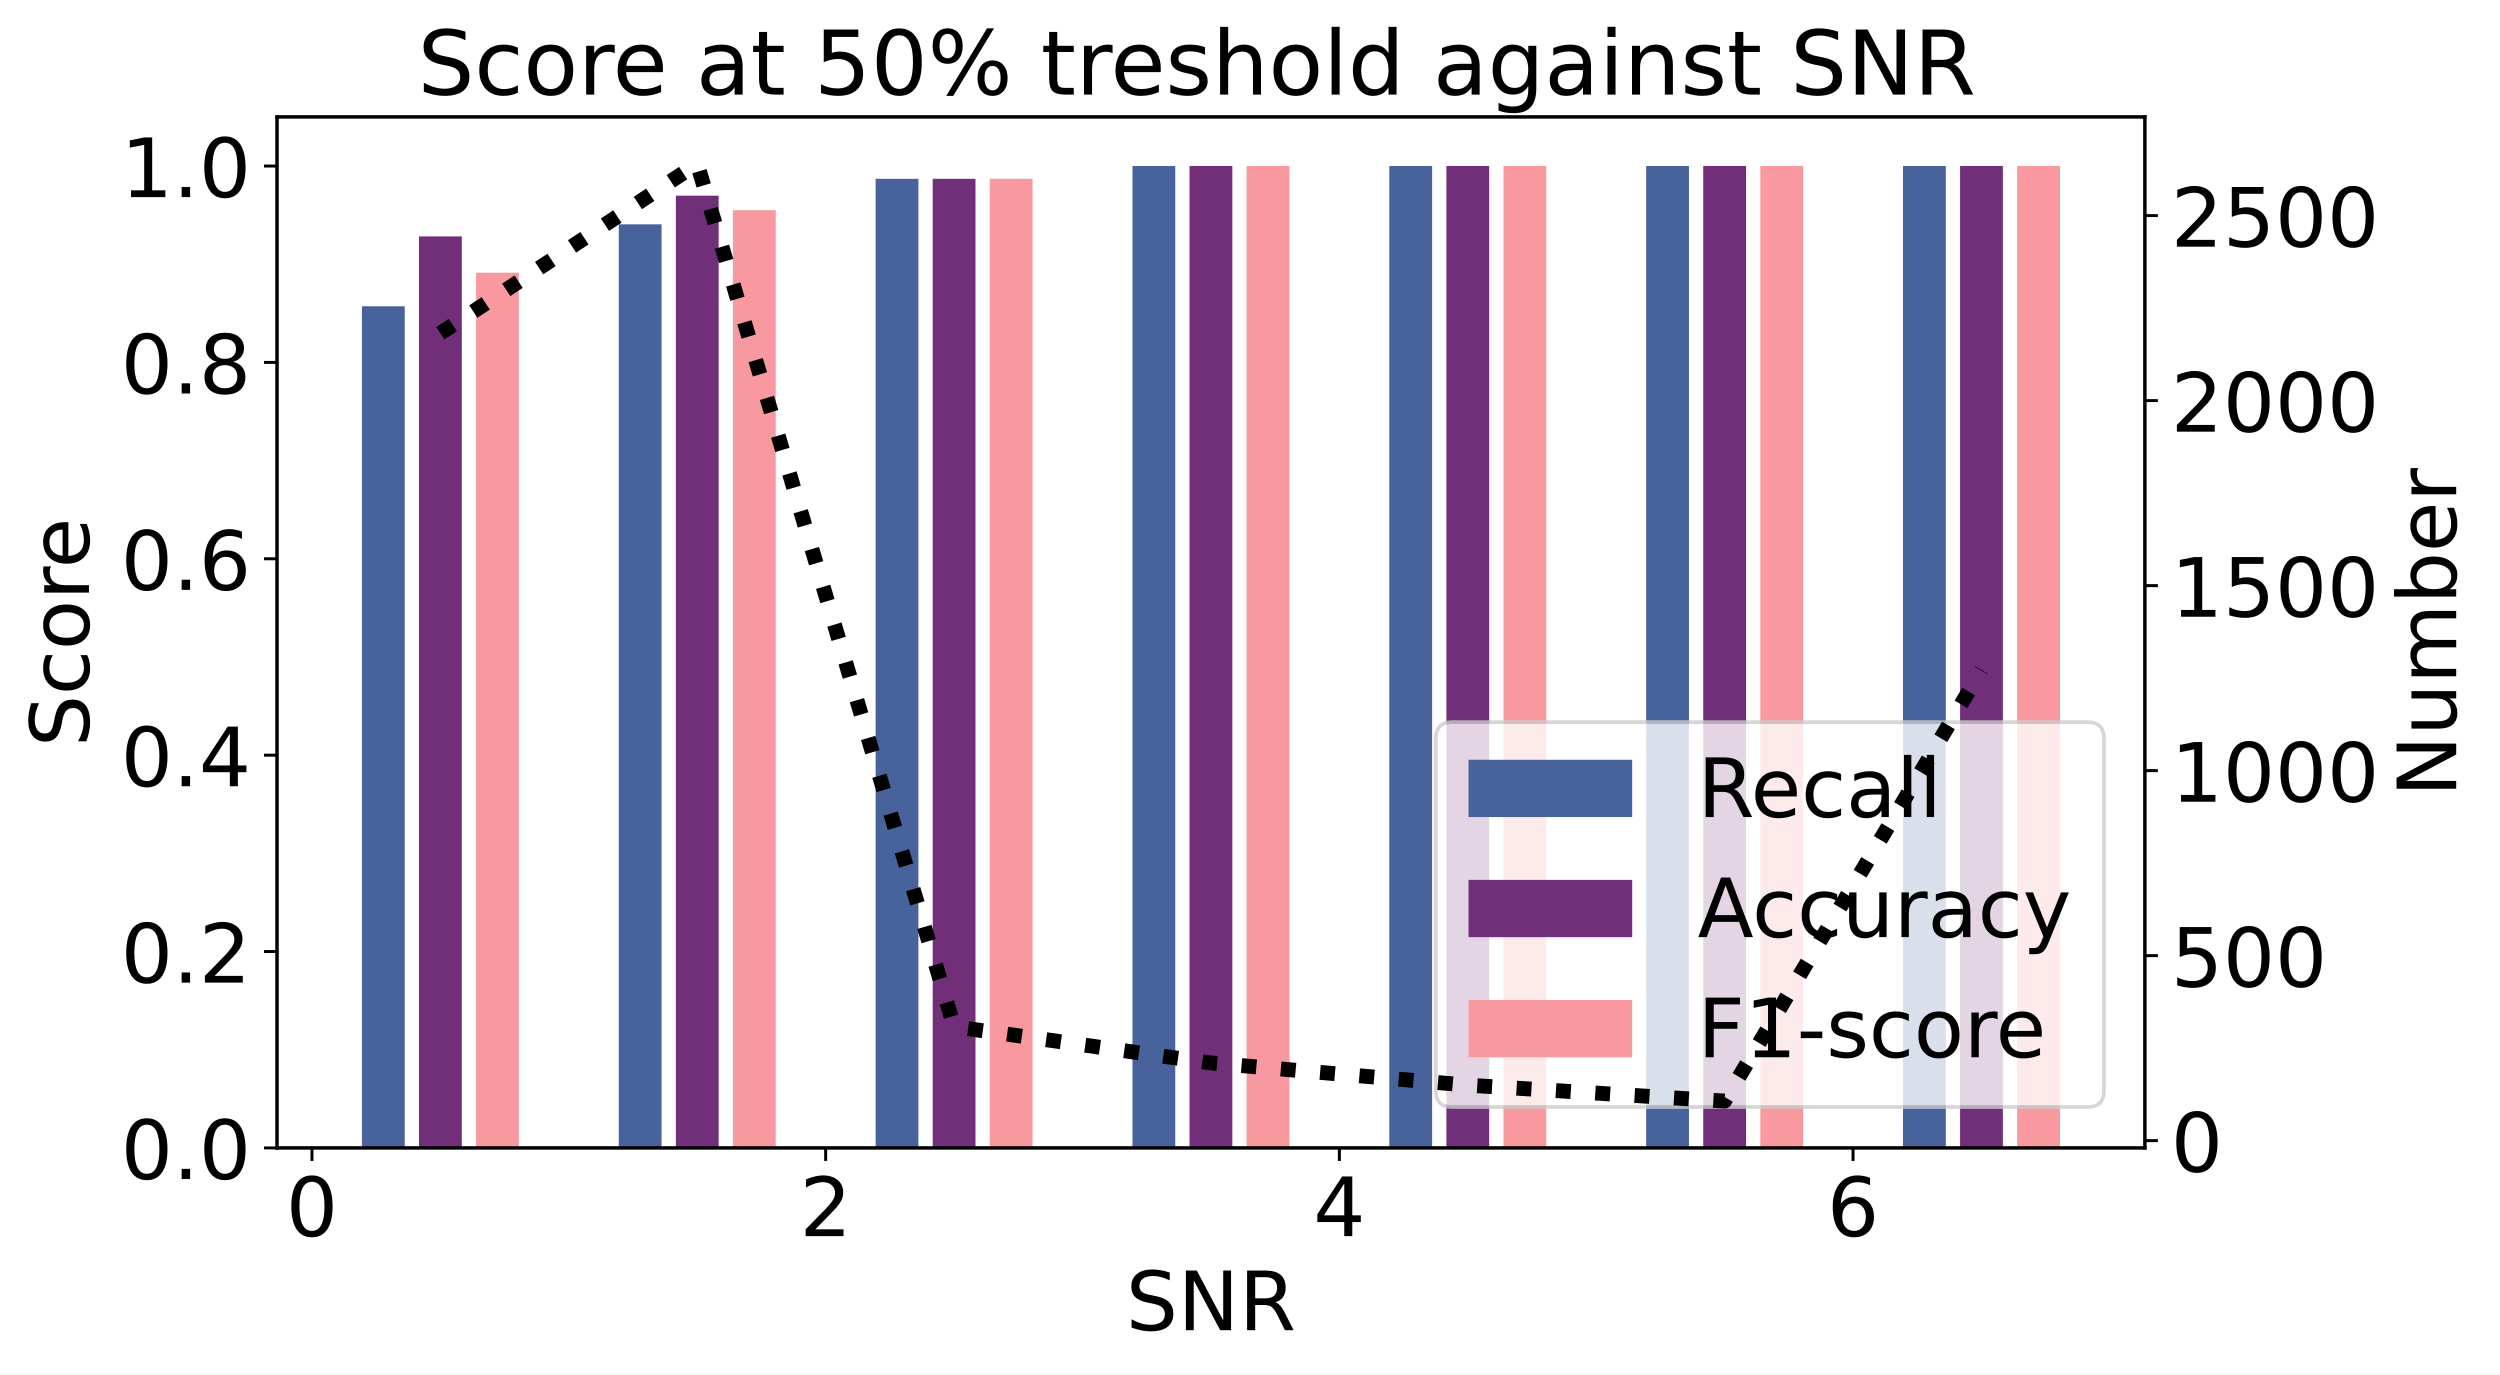
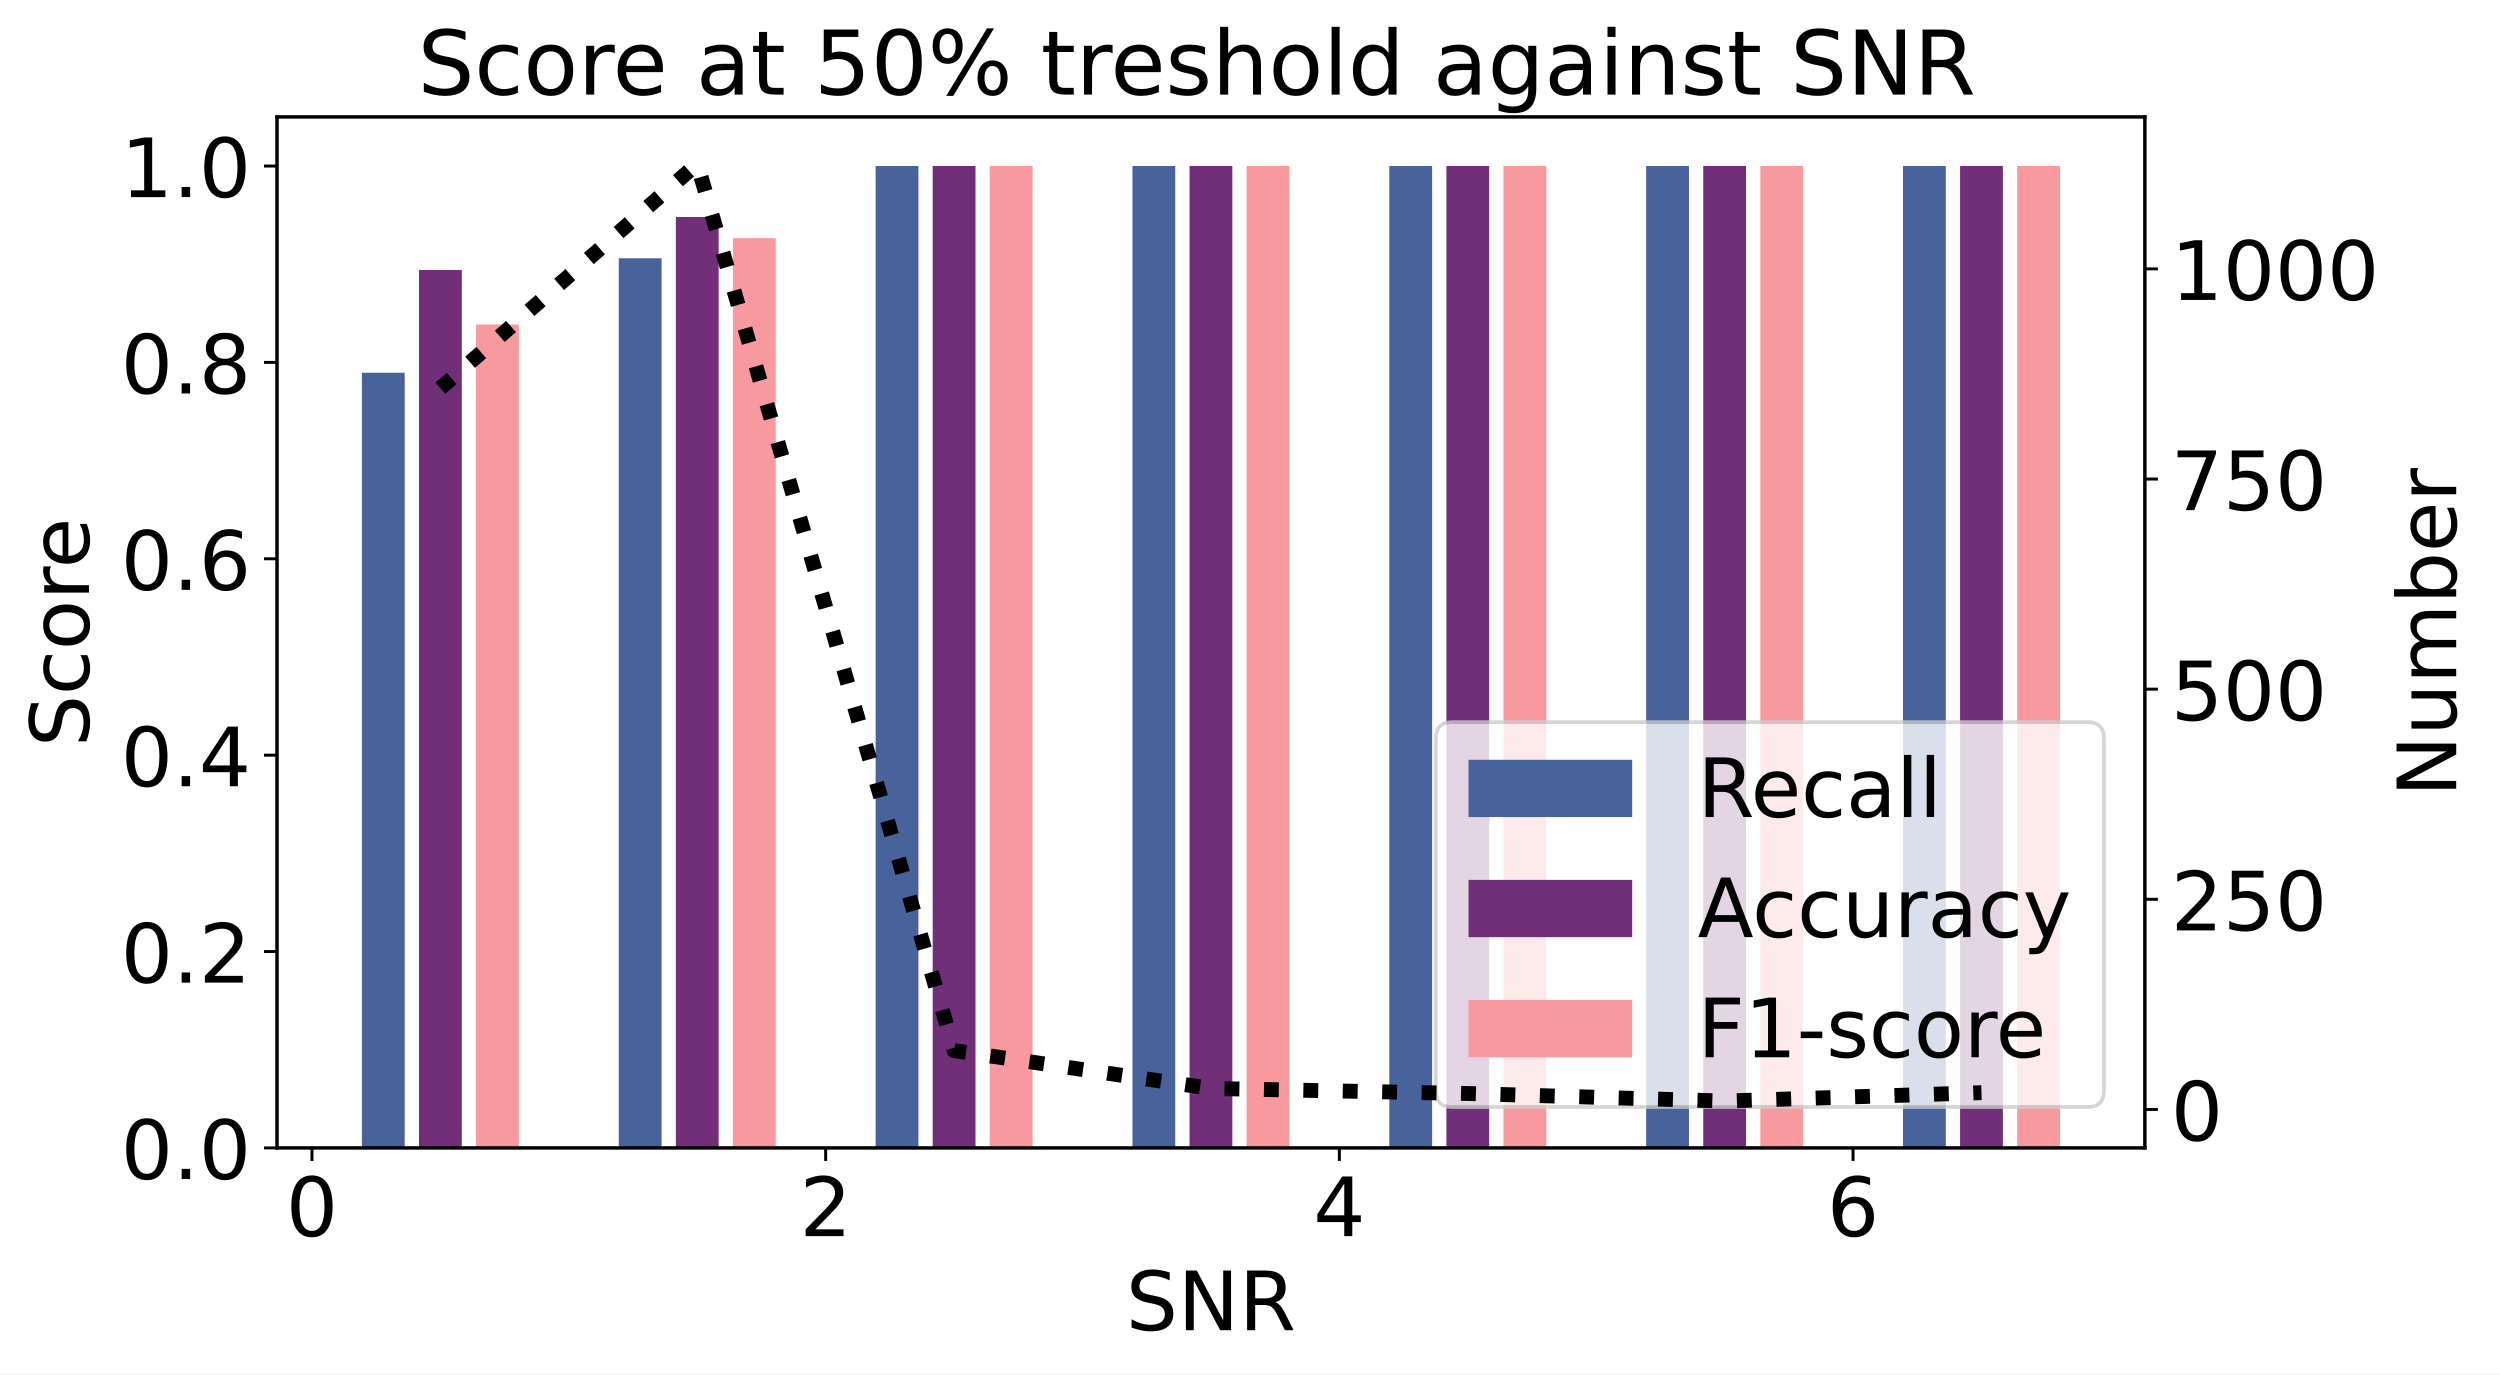
<svg xmlns="http://www.w3.org/2000/svg" xmlns:xlink="http://www.w3.org/1999/xlink" width="672.161pt" height="369.42pt" viewBox="0 0 672.161 369.42" version="1.1">
  <defs>
    <style type="text/css">*{stroke-linejoin: round; stroke-linecap: butt}</style>
  </defs>
  <g id="figure_1">
    <g id="patch_1">
      <path d="M 0 369.42  L 672.161 369.42  L 672.161 0  L 0 0  z " style="fill: #ffffff" />
    </g>
    <g id="axes_1">
      <g id="patch_2">
        <path d="M 74.479 308.636  L 576.679 308.636  L 576.679 31.436  L 74.479 31.436  z " style="fill: #ffffff" />
      </g>
      <g id="patch_3">
-         <path d="M 97.306 308.636  L 108.816 308.636  L 108.816 82.351  L 97.306 82.351  z " clip-path="url(#p97743a4eee)" style="fill: #48639c" />
+         <path d="M 97.306 308.636  L 108.816 308.636  L 108.816 100.215  L 97.306 100.215  z " clip-path="url(#pb5456dafba)" style="fill: #48639c" />
      </g>
      <g id="patch_4">
-         <path d="M 166.363 308.636  L 177.873 308.636  L 177.873 60.319  L 166.363 60.319  z " clip-path="url(#p97743a4eee)" style="fill: #48639c" />
+         <path d="M 166.363 308.636  L 177.873 308.636  L 177.873 69.446  L 166.363 69.446  z " clip-path="url(#pb5456dafba)" style="fill: #48639c" />
      </g>
      <g id="patch_5">
-         <path d="M 235.421 308.636  L 246.93 308.636  L 246.93 48.065  L 235.421 48.065  z " clip-path="url(#p97743a4eee)" style="fill: #48639c" />
+         <path d="M 235.421 308.636  L 246.93 308.636  L 246.93 44.636  L 235.421 44.636  z " clip-path="url(#pb5456dafba)" style="fill: #48639c" />
      </g>
      <g id="patch_6">
-         <path d="M 304.478 308.636  L 315.987 308.636  L 315.987 44.636  L 304.478 44.636  z " clip-path="url(#p97743a4eee)" style="fill: #48639c" />
+         <path d="M 304.478 308.636  L 315.987 308.636  L 315.987 44.636  L 304.478 44.636  z " clip-path="url(#pb5456dafba)" style="fill: #48639c" />
      </g>
      <g id="patch_7">
-         <path d="M 373.535 308.636  L 385.045 308.636  L 385.045 44.636  L 373.535 44.636  z " clip-path="url(#p97743a4eee)" style="fill: #48639c" />
+         <path d="M 373.535 308.636  L 385.045 308.636  L 385.045 44.636  L 373.535 44.636  z " clip-path="url(#pb5456dafba)" style="fill: #48639c" />
      </g>
      <g id="patch_8">
-         <path d="M 442.593 308.636  L 454.102 308.636  L 454.102 44.636  L 442.593 44.636  z " clip-path="url(#p97743a4eee)" style="fill: #48639c" />
+         <path d="M 442.593 308.636  L 454.102 308.636  L 454.102 44.636  L 442.593 44.636  z " clip-path="url(#pb5456dafba)" style="fill: #48639c" />
      </g>
      <g id="patch_9">
-         <path d="M 511.65 308.636  L 523.159 308.636  L 523.159 44.636  L 511.65 44.636  z " clip-path="url(#p97743a4eee)" style="fill: #48639c" />
+         <path d="M 511.65 308.636  L 523.159 308.636  L 523.159 44.636  L 511.65 44.636  z " clip-path="url(#pb5456dafba)" style="fill: #48639c" />
      </g>
      <g id="patch_10">
-         <path d="M 112.652 308.636  L 124.162 308.636  L 124.162 63.558  L 112.652 63.558  z " clip-path="url(#p97743a4eee)" style="fill: #712f79" />
+         <path d="M 112.652 308.636  L 124.162 308.636  L 124.162 72.587  L 112.652 72.587  z " clip-path="url(#pb5456dafba)" style="fill: #712f79" />
      </g>
      <g id="patch_11">
-         <path d="M 181.709 308.636  L 193.219 308.636  L 193.219 52.601  L 181.709 52.601  z " clip-path="url(#p97743a4eee)" style="fill: #712f79" />
+         <path d="M 181.709 308.636  L 193.219 308.636  L 193.219 58.342  L 181.709 58.342  z " clip-path="url(#pb5456dafba)" style="fill: #712f79" />
      </g>
      <g id="patch_12">
-         <path d="M 250.767 308.636  L 262.276 308.636  L 262.276 48.065  L 250.767 48.065  z " clip-path="url(#p97743a4eee)" style="fill: #712f79" />
+         <path d="M 250.767 308.636  L 262.276 308.636  L 262.276 44.636  L 250.767 44.636  z " clip-path="url(#pb5456dafba)" style="fill: #712f79" />
      </g>
      <g id="patch_13">
-         <path d="M 319.824 308.636  L 331.334 308.636  L 331.334 44.636  L 319.824 44.636  z " clip-path="url(#p97743a4eee)" style="fill: #712f79" />
+         <path d="M 319.824 308.636  L 331.334 308.636  L 331.334 44.636  L 319.824 44.636  z " clip-path="url(#pb5456dafba)" style="fill: #712f79" />
      </g>
      <g id="patch_14">
-         <path d="M 388.881 308.636  L 400.391 308.636  L 400.391 44.636  L 388.881 44.636  z " clip-path="url(#p97743a4eee)" style="fill: #712f79" />
+         <path d="M 388.881 308.636  L 400.391 308.636  L 400.391 44.636  L 388.881 44.636  z " clip-path="url(#pb5456dafba)" style="fill: #712f79" />
      </g>
      <g id="patch_15">
-         <path d="M 457.939 308.636  L 469.448 308.636  L 469.448 44.636  L 457.939 44.636  z " clip-path="url(#p97743a4eee)" style="fill: #712f79" />
+         <path d="M 457.939 308.636  L 469.448 308.636  L 469.448 44.636  L 457.939 44.636  z " clip-path="url(#pb5456dafba)" style="fill: #712f79" />
      </g>
      <g id="patch_16">
-         <path d="M 526.996 308.636  L 538.505 308.636  L 538.505 44.636  L 526.996 44.636  z " clip-path="url(#p97743a4eee)" style="fill: #712f79" />
+         <path d="M 526.996 308.636  L 538.505 308.636  L 538.505 44.636  L 526.996 44.636  z " clip-path="url(#pb5456dafba)" style="fill: #712f79" />
      </g>
      <g id="patch_17">
-         <path d="M 127.998 308.636  L 139.508 308.636  L 139.508 73.329  L 127.998 73.329  z " clip-path="url(#p97743a4eee)" style="fill: #f7999e" />
+         <path d="M 127.998 308.636  L 139.508 308.636  L 139.508 87.26  L 127.998 87.26  z " clip-path="url(#pb5456dafba)" style="fill: #f7999e" />
      </g>
      <g id="patch_18">
-         <path d="M 197.055 308.636  L 208.565 308.636  L 208.565 56.52  L 197.055 56.52  z " clip-path="url(#p97743a4eee)" style="fill: #f7999e" />
+         <path d="M 197.055 308.636  L 208.565 308.636  L 208.565 64.02  L 197.055 64.02  z " clip-path="url(#pb5456dafba)" style="fill: #f7999e" />
      </g>
      <g id="patch_19">
-         <path d="M 266.113 308.636  L 277.622 308.636  L 277.622 48.065  L 266.113 48.065  z " clip-path="url(#p97743a4eee)" style="fill: #f7999e" />
+         <path d="M 266.113 308.636  L 277.622 308.636  L 277.622 44.636  L 266.113 44.636  z " clip-path="url(#pb5456dafba)" style="fill: #f7999e" />
      </g>
      <g id="patch_20">
-         <path d="M 335.17 308.636  L 346.68 308.636  L 346.68 44.636  L 335.17 44.636  z " clip-path="url(#p97743a4eee)" style="fill: #f7999e" />
+         <path d="M 335.17 308.636  L 346.68 308.636  L 346.68 44.636  L 335.17 44.636  z " clip-path="url(#pb5456dafba)" style="fill: #f7999e" />
      </g>
      <g id="patch_21">
-         <path d="M 404.227 308.636  L 415.737 308.636  L 415.737 44.636  L 404.227 44.636  z " clip-path="url(#p97743a4eee)" style="fill: #f7999e" />
+         <path d="M 404.227 308.636  L 415.737 308.636  L 415.737 44.636  L 404.227 44.636  z " clip-path="url(#pb5456dafba)" style="fill: #f7999e" />
      </g>
      <g id="patch_22">
-         <path d="M 473.285 308.636  L 484.794 308.636  L 484.794 44.636  L 473.285 44.636  z " clip-path="url(#p97743a4eee)" style="fill: #f7999e" />
+         <path d="M 473.285 308.636  L 484.794 308.636  L 484.794 44.636  L 473.285 44.636  z " clip-path="url(#pb5456dafba)" style="fill: #f7999e" />
      </g>
      <g id="patch_23">
-         <path d="M 542.342 308.636  L 553.851 308.636  L 553.851 44.636  L 542.342 44.636  z " clip-path="url(#p97743a4eee)" style="fill: #f7999e" />
+         <path d="M 542.342 308.636  L 553.851 308.636  L 553.851 44.636  L 542.342 44.636  z " clip-path="url(#pb5456dafba)" style="fill: #f7999e" />
      </g>
      <g id="matplotlib.axis_1">
        <g id="xtick_1">
          <g id="line2d_1">
            <defs>
-               <path id="m3ab35d5cfe" d="M 0 0  L 0 3.5  " style="stroke: #000000; stroke-width: 0.8" />
-             </defs>
-             <g>
-               <use xlink:href="#m3ab35d5cfe" x="83.878" y="308.636" style="stroke: #000000; stroke-width: 0.8" />
+               <path id="m86bcef7c94" d="M 0 0  L 0 3.5  " style="stroke: #000000; stroke-width: 0.8" />
+             </defs>
+             <g>
+               <use xlink:href="#m86bcef7c94" x="83.878" y="308.636" style="stroke: #000000; stroke-width: 0.8" />
            </g>
          </g>
          <g id="text_1">
            <g transform="translate(76.87946 332.3528) scale(0.22 -0.22)">
              <defs>
                <path id="DejaVuSans-30" d="M 2034 4250  Q 1547 4250 1301 3770  Q 1056 3291 1056 2328  Q 1056 1369 1301 889  Q 1547 409 2034 409  Q 2525 409 2770 889  Q 3016 1369 3016 2328  Q 3016 3291 2770 3770  Q 2525 4250 2034 4250  z M 2034 4750  Q 2819 4750 3233 4129  Q 3647 3509 3647 2328  Q 3647 1150 3233 529  Q 2819 -91 2034 -91  Q 1250 -91 836 529  Q 422 1150 422 2328  Q 422 3509 836 4129  Q 1250 4750 2034 4750  z " transform="scale(0.015625)" />
              </defs>
              <use xlink:href="#DejaVuSans-30" />
            </g>
          </g>
        </g>
        <g id="xtick_2">
          <g id="line2d_2">
            <g>
-               <use xlink:href="#m3ab35d5cfe" x="221.993" y="308.636" style="stroke: #000000; stroke-width: 0.8" />
+               <use xlink:href="#m86bcef7c94" x="221.993" y="308.636" style="stroke: #000000; stroke-width: 0.8" />
            </g>
          </g>
          <g id="text_2">
            <g transform="translate(214.9941 332.3528) scale(0.22 -0.22)">
              <defs>
                <path id="DejaVuSans-32" d="M 1228 531  L 3431 531  L 3431 0  L 469 0  L 469 531  Q 828 903 1448 1529  Q 2069 2156 2228 2338  Q 2531 2678 2651 2914  Q 2772 3150 2772 3378  Q 2772 3750 2511 3984  Q 2250 4219 1831 4219  Q 1534 4219 1204 4116  Q 875 4013 500 3803  L 500 4441  Q 881 4594 1212 4672  Q 1544 4750 1819 4750  Q 2544 4750 2975 4387  Q 3406 4025 3406 3419  Q 3406 3131 3298 2873  Q 3191 2616 2906 2266  Q 2828 2175 2409 1742  Q 1991 1309 1228 531  z " transform="scale(0.015625)" />
              </defs>
              <use xlink:href="#DejaVuSans-32" />
            </g>
          </g>
        </g>
        <g id="xtick_3">
          <g id="line2d_3">
            <g>
-               <use xlink:href="#m3ab35d5cfe" x="360.107" y="308.636" style="stroke: #000000; stroke-width: 0.8" />
+               <use xlink:href="#m86bcef7c94" x="360.107" y="308.636" style="stroke: #000000; stroke-width: 0.8" />
            </g>
          </g>
          <g id="text_3">
            <g transform="translate(353.1086 332.3528) scale(0.22 -0.22)">
              <defs>
                <path id="DejaVuSans-34" d="M 2419 4116  L 825 1625  L 2419 1625  L 2419 4116  z M 2253 4666  L 3047 4666  L 3047 1625  L 3713 1625  L 3713 1100  L 3047 1100  L 3047 0  L 2419 0  L 2419 1100  L 313 1100  L 313 1709  L 2253 4666  z " transform="scale(0.015625)" />
              </defs>
              <use xlink:href="#DejaVuSans-34" />
            </g>
          </g>
        </g>
        <g id="xtick_4">
          <g id="line2d_4">
            <g>
-               <use xlink:href="#m3ab35d5cfe" x="498.222" y="308.636" style="stroke: #000000; stroke-width: 0.8" />
+               <use xlink:href="#m86bcef7c94" x="498.222" y="308.636" style="stroke: #000000; stroke-width: 0.8" />
            </g>
          </g>
          <g id="text_4">
            <g transform="translate(491.2232 332.3528) scale(0.22 -0.22)">
              <defs>
                <path id="DejaVuSans-36" d="M 2113 2584  Q 1688 2584 1439 2293  Q 1191 2003 1191 1497  Q 1191 994 1439 701  Q 1688 409 2113 409  Q 2538 409 2786 701  Q 3034 994 3034 1497  Q 3034 2003 2786 2293  Q 2538 2584 2113 2584  z M 3366 4563  L 3366 3988  Q 3128 4100 2886 4159  Q 2644 4219 2406 4219  Q 1781 4219 1451 3797  Q 1122 3375 1075 2522  Q 1259 2794 1537 2939  Q 1816 3084 2150 3084  Q 2853 3084 3261 2657  Q 3669 2231 3669 1497  Q 3669 778 3244 343  Q 2819 -91 2113 -91  Q 1303 -91 875 529  Q 447 1150 447 2328  Q 447 3434 972 4092  Q 1497 4750 2381 4750  Q 2619 4750 2861 4703  Q 3103 4656 3366 4563  z " transform="scale(0.015625)" />
              </defs>
              <use xlink:href="#DejaVuSans-36" />
            </g>
          </g>
        </g>
        <g id="text_5">
          <g transform="translate(302.7228 357.6447) scale(0.22 -0.22)">
            <defs>
              <path id="DejaVuSans-53" d="M 3425 4513  L 3425 3897  Q 3066 4069 2747 4153  Q 2428 4238 2131 4238  Q 1616 4238 1336 4038  Q 1056 3838 1056 3469  Q 1056 3159 1242 3001  Q 1428 2844 1947 2747  L 2328 2669  Q 3034 2534 3370 2195  Q 3706 1856 3706 1288  Q 3706 609 3251 259  Q 2797 -91 1919 -91  Q 1588 -91 1214 -16  Q 841 59 441 206  L 441 856  Q 825 641 1194 531  Q 1563 422 1919 422  Q 2459 422 2753 634  Q 3047 847 3047 1241  Q 3047 1584 2836 1778  Q 2625 1972 2144 2069  L 1759 2144  Q 1053 2284 737 2584  Q 422 2884 422 3419  Q 422 4038 858 4394  Q 1294 4750 2059 4750  Q 2388 4750 2728 4690  Q 3069 4631 3425 4513  z " transform="scale(0.015625)" />
              <path id="DejaVuSans-4e" d="M 628 4666  L 1478 4666  L 3547 763  L 3547 4666  L 4159 4666  L 4159 0  L 3309 0  L 1241 3903  L 1241 0  L 628 0  L 628 4666  z " transform="scale(0.015625)" />
              <path id="DejaVuSans-52" d="M 2841 2188  Q 3044 2119 3236 1894  Q 3428 1669 3622 1275  L 4263 0  L 3584 0  L 2988 1197  Q 2756 1666 2539 1819  Q 2322 1972 1947 1972  L 1259 1972  L 1259 0  L 628 0  L 628 4666  L 2053 4666  Q 2853 4666 3247 4331  Q 3641 3997 3641 3322  Q 3641 2881 3436 2590  Q 3231 2300 2841 2188  z M 1259 4147  L 1259 2491  L 2053 2491  Q 2509 2491 2742 2702  Q 2975 2913 2975 3322  Q 2975 3731 2742 3939  Q 2509 4147 2053 4147  L 1259 4147  z " transform="scale(0.015625)" />
            </defs>
            <use xlink:href="#DejaVuSans-53" />
            <use xlink:href="#DejaVuSans-4e" transform="translate(63.47656 0)" />
            <use xlink:href="#DejaVuSans-52" transform="translate(138.2812 0)" />
          </g>
        </g>
      </g>
      <g id="matplotlib.axis_2">
        <g id="ytick_1">
          <g id="line2d_5">
            <defs>
-               <path id="m0aa2b65591" d="M 0 0  L -3.5 0  " style="stroke: #000000; stroke-width: 0.8" />
-             </defs>
-             <g>
-               <use xlink:href="#m0aa2b65591" x="74.479" y="308.636" style="stroke: #000000; stroke-width: 0.8" />
+               <path id="mcda5794461" d="M 0 0  L -3.5 0  " style="stroke: #000000; stroke-width: 0.8" />
+             </defs>
+             <g>
+               <use xlink:href="#mcda5794461" x="74.479" y="308.636" style="stroke: #000000; stroke-width: 0.8" />
            </g>
          </g>
          <g id="text_6">
            <g transform="translate(32.49188 316.9945) scale(0.22 -0.22)">
              <defs>
                <path id="DejaVuSans-2e" d="M 684 794  L 1344 794  L 1344 0  L 684 0  L 684 794  z " transform="scale(0.015625)" />
              </defs>
              <use xlink:href="#DejaVuSans-30" />
              <use xlink:href="#DejaVuSans-2e" transform="translate(63.62305 0)" />
              <use xlink:href="#DejaVuSans-30" transform="translate(95.41016 0)" />
            </g>
          </g>
        </g>
        <g id="ytick_2">
          <g id="line2d_6">
            <g>
-               <use xlink:href="#m0aa2b65591" x="74.479" y="255.836" style="stroke: #000000; stroke-width: 0.8" />
+               <use xlink:href="#mcda5794461" x="74.479" y="255.836" style="stroke: #000000; stroke-width: 0.8" />
            </g>
          </g>
          <g id="text_7">
            <g transform="translate(32.49188 264.1945) scale(0.22 -0.22)">
              <use xlink:href="#DejaVuSans-30" />
              <use xlink:href="#DejaVuSans-2e" transform="translate(63.62305 0)" />
              <use xlink:href="#DejaVuSans-32" transform="translate(95.41016 0)" />
            </g>
          </g>
        </g>
        <g id="ytick_3">
          <g id="line2d_7">
            <g>
-               <use xlink:href="#m0aa2b65591" x="74.479" y="203.036" style="stroke: #000000; stroke-width: 0.8" />
+               <use xlink:href="#mcda5794461" x="74.479" y="203.036" style="stroke: #000000; stroke-width: 0.8" />
            </g>
          </g>
          <g id="text_8">
            <g transform="translate(32.49188 211.3945) scale(0.22 -0.22)">
              <use xlink:href="#DejaVuSans-30" />
              <use xlink:href="#DejaVuSans-2e" transform="translate(63.62305 0)" />
              <use xlink:href="#DejaVuSans-34" transform="translate(95.41016 0)" />
            </g>
          </g>
        </g>
        <g id="ytick_4">
          <g id="line2d_8">
            <g>
-               <use xlink:href="#m0aa2b65591" x="74.479" y="150.236" style="stroke: #000000; stroke-width: 0.8" />
+               <use xlink:href="#mcda5794461" x="74.479" y="150.236" style="stroke: #000000; stroke-width: 0.8" />
            </g>
          </g>
          <g id="text_9">
            <g transform="translate(32.49188 158.5945) scale(0.22 -0.22)">
              <use xlink:href="#DejaVuSans-30" />
              <use xlink:href="#DejaVuSans-2e" transform="translate(63.62305 0)" />
              <use xlink:href="#DejaVuSans-36" transform="translate(95.41016 0)" />
            </g>
          </g>
        </g>
        <g id="ytick_5">
          <g id="line2d_9">
            <g>
-               <use xlink:href="#m0aa2b65591" x="74.479" y="97.436" style="stroke: #000000; stroke-width: 0.8" />
+               <use xlink:href="#mcda5794461" x="74.479" y="97.436" style="stroke: #000000; stroke-width: 0.8" />
            </g>
          </g>
          <g id="text_10">
            <g transform="translate(32.49188 105.7945) scale(0.22 -0.22)">
              <defs>
                <path id="DejaVuSans-38" d="M 2034 2216  Q 1584 2216 1326 1975  Q 1069 1734 1069 1313  Q 1069 891 1326 650  Q 1584 409 2034 409  Q 2484 409 2743 651  Q 3003 894 3003 1313  Q 3003 1734 2745 1975  Q 2488 2216 2034 2216  z M 1403 2484  Q 997 2584 770 2862  Q 544 3141 544 3541  Q 544 4100 942 4425  Q 1341 4750 2034 4750  Q 2731 4750 3128 4425  Q 3525 4100 3525 3541  Q 3525 3141 3298 2862  Q 3072 2584 2669 2484  Q 3125 2378 3379 2068  Q 3634 1759 3634 1313  Q 3634 634 3220 271  Q 2806 -91 2034 -91  Q 1263 -91 848 271  Q 434 634 434 1313  Q 434 1759 690 2068  Q 947 2378 1403 2484  z M 1172 3481  Q 1172 3119 1398 2916  Q 1625 2713 2034 2713  Q 2441 2713 2670 2916  Q 2900 3119 2900 3481  Q 2900 3844 2670 4047  Q 2441 4250 2034 4250  Q 1625 4250 1398 4047  Q 1172 3844 1172 3481  z " transform="scale(0.015625)" />
              </defs>
              <use xlink:href="#DejaVuSans-30" />
              <use xlink:href="#DejaVuSans-2e" transform="translate(63.62305 0)" />
              <use xlink:href="#DejaVuSans-38" transform="translate(95.41016 0)" />
            </g>
          </g>
        </g>
        <g id="ytick_6">
          <g id="line2d_10">
            <g>
-               <use xlink:href="#m0aa2b65591" x="74.479" y="44.636" style="stroke: #000000; stroke-width: 0.8" />
+               <use xlink:href="#mcda5794461" x="74.479" y="44.636" style="stroke: #000000; stroke-width: 0.8" />
            </g>
          </g>
          <g id="text_11">
            <g transform="translate(32.49188 52.99453) scale(0.22 -0.22)">
              <defs>
                <path id="DejaVuSans-31" d="M 794 531  L 1825 531  L 1825 4091  L 703 3866  L 703 4441  L 1819 4666  L 2450 4666  L 2450 531  L 3481 531  L 3481 0  L 794 0  L 794 531  z " transform="scale(0.015625)" />
              </defs>
              <use xlink:href="#DejaVuSans-31" />
              <use xlink:href="#DejaVuSans-2e" transform="translate(63.62305 0)" />
              <use xlink:href="#DejaVuSans-30" transform="translate(95.41016 0)" />
            </g>
          </g>
        </g>
        <g id="text_12">
          <g transform="translate(23.91656 200.8414) rotate(-90) scale(0.22 -0.22)">
            <defs>
              <path id="DejaVuSans-63" d="M 3122 3366  L 3122 2828  Q 2878 2963 2633 3030  Q 2388 3097 2138 3097  Q 1578 3097 1268 2742  Q 959 2388 959 1747  Q 959 1106 1268 751  Q 1578 397 2138 397  Q 2388 397 2633 464  Q 2878 531 3122 666  L 3122 134  Q 2881 22 2623 -34  Q 2366 -91 2075 -91  Q 1284 -91 818 406  Q 353 903 353 1747  Q 353 2603 823 3093  Q 1294 3584 2113 3584  Q 2378 3584 2631 3529  Q 2884 3475 3122 3366  z " transform="scale(0.015625)" />
              <path id="DejaVuSans-6f" d="M 1959 3097  Q 1497 3097 1228 2736  Q 959 2375 959 1747  Q 959 1119 1226 758  Q 1494 397 1959 397  Q 2419 397 2687 759  Q 2956 1122 2956 1747  Q 2956 2369 2687 2733  Q 2419 3097 1959 3097  z M 1959 3584  Q 2709 3584 3137 3096  Q 3566 2609 3566 1747  Q 3566 888 3137 398  Q 2709 -91 1959 -91  Q 1206 -91 779 398  Q 353 888 353 1747  Q 353 2609 779 3096  Q 1206 3584 1959 3584  z " transform="scale(0.015625)" />
              <path id="DejaVuSans-72" d="M 2631 2963  Q 2534 3019 2420 3045  Q 2306 3072 2169 3072  Q 1681 3072 1420 2755  Q 1159 2438 1159 1844  L 1159 0  L 581 0  L 581 3500  L 1159 3500  L 1159 2956  Q 1341 3275 1631 3429  Q 1922 3584 2338 3584  Q 2397 3584 2469 3576  Q 2541 3569 2628 3553  L 2631 2963  z " transform="scale(0.015625)" />
              <path id="DejaVuSans-65" d="M 3597 1894  L 3597 1613  L 953 1613  Q 991 1019 1311 708  Q 1631 397 2203 397  Q 2534 397 2845 478  Q 3156 559 3463 722  L 3463 178  Q 3153 47 2828 -22  Q 2503 -91 2169 -91  Q 1331 -91 842 396  Q 353 884 353 1716  Q 353 2575 817 3079  Q 1281 3584 2069 3584  Q 2775 3584 3186 3129  Q 3597 2675 3597 1894  z M 3022 2063  Q 3016 2534 2758 2815  Q 2500 3097 2075 3097  Q 1594 3097 1305 2825  Q 1016 2553 972 2059  L 3022 2063  z " transform="scale(0.015625)" />
            </defs>
            <use xlink:href="#DejaVuSans-53" />
            <use xlink:href="#DejaVuSans-63" transform="translate(63.47656 0)" />
            <use xlink:href="#DejaVuSans-6f" transform="translate(118.457 0)" />
            <use xlink:href="#DejaVuSans-72" transform="translate(179.6387 0)" />
            <use xlink:href="#DejaVuSans-65" transform="translate(218.502 0)" />
          </g>
        </g>
      </g>
      <g id="patch_24">
        <path d="M 74.479 308.636  L 74.479 31.436  " style="fill: none; stroke: #000000; stroke-width: 0.8; stroke-linejoin: miter; stroke-linecap: square" />
      </g>
      <g id="patch_25">
        <path d="M 576.679 308.636  L 576.679 31.436  " style="fill: none; stroke: #000000; stroke-width: 0.8; stroke-linejoin: miter; stroke-linecap: square" />
      </g>
      <g id="patch_26">
        <path d="M 74.479 308.636  L 576.679 308.636  " style="fill: none; stroke: #000000; stroke-width: 0.8; stroke-linejoin: miter; stroke-linecap: square" />
      </g>
      <g id="patch_27">
        <path d="M 74.479 31.436  L 576.679 31.436  " style="fill: none; stroke: #000000; stroke-width: 0.8; stroke-linejoin: miter; stroke-linecap: square" />
      </g>
      <g id="legend_1">
        <g id="patch_28">
          <path d="M 390.435 297.636  L 561.279 297.636  Q 565.679 297.636 565.679 293.236  L 565.679 198.561  Q 565.679 194.161 561.279 194.161  L 390.435 194.161  Q 386.035 194.161 386.035 198.561  L 386.035 293.236  Q 386.035 297.636 390.435 297.636  z " style="fill: #ffffff; opacity: 0.8; stroke: #cccccc; stroke-linejoin: miter" />
        </g>
        <g id="patch_29">
          <path d="M 394.835 219.677  L 438.835 219.677  L 438.835 204.277  L 394.835 204.277  z " style="fill: #48639c" />
        </g>
        <g id="text_13">
          <g transform="translate(456.435 219.6772) scale(0.22 -0.22)">
            <defs>
              <path id="DejaVuSans-61" d="M 2194 1759  Q 1497 1759 1228 1600  Q 959 1441 959 1056  Q 959 750 1161 570  Q 1363 391 1709 391  Q 2188 391 2477 730  Q 2766 1069 2766 1631  L 2766 1759  L 2194 1759  z M 3341 1997  L 3341 0  L 2766 0  L 2766 531  Q 2569 213 2275 61  Q 1981 -91 1556 -91  Q 1019 -91 701 211  Q 384 513 384 1019  Q 384 1609 779 1909  Q 1175 2209 1959 2209  L 2766 2209  L 2766 2266  Q 2766 2663 2505 2880  Q 2244 3097 1772 3097  Q 1472 3097 1187 3025  Q 903 2953 641 2809  L 641 3341  Q 956 3463 1253 3523  Q 1550 3584 1831 3584  Q 2591 3584 2966 3190  Q 3341 2797 3341 1997  z " transform="scale(0.015625)" />
              <path id="DejaVuSans-6c" d="M 603 4863  L 1178 4863  L 1178 0  L 603 0  L 603 4863  z " transform="scale(0.015625)" />
            </defs>
            <use xlink:href="#DejaVuSans-52" />
            <use xlink:href="#DejaVuSans-65" transform="translate(64.98242 0)" />
            <use xlink:href="#DejaVuSans-63" transform="translate(126.5059 0)" />
            <use xlink:href="#DejaVuSans-61" transform="translate(181.4863 0)" />
            <use xlink:href="#DejaVuSans-6c" transform="translate(242.7656 0)" />
            <use xlink:href="#DejaVuSans-6c" transform="translate(270.5488 0)" />
          </g>
        </g>
        <g id="patch_30">
          <path d="M 394.835 251.969  L 438.835 251.969  L 438.835 236.569  L 394.835 236.569  z " style="fill: #712f79" />
        </g>
        <g id="text_14">
          <g transform="translate(456.435 251.9691) scale(0.22 -0.22)">
            <defs>
              <path id="DejaVuSans-41" d="M 2188 4044  L 1331 1722  L 3047 1722  L 2188 4044  z M 1831 4666  L 2547 4666  L 4325 0  L 3669 0  L 3244 1197  L 1141 1197  L 716 0  L 50 0  L 1831 4666  z " transform="scale(0.015625)" />
              <path id="DejaVuSans-75" d="M 544 1381  L 544 3500  L 1119 3500  L 1119 1403  Q 1119 906 1312 657  Q 1506 409 1894 409  Q 2359 409 2629 706  Q 2900 1003 2900 1516  L 2900 3500  L 3475 3500  L 3475 0  L 2900 0  L 2900 538  Q 2691 219 2414 64  Q 2138 -91 1772 -91  Q 1169 -91 856 284  Q 544 659 544 1381  z M 1991 3584  L 1991 3584  z " transform="scale(0.015625)" />
              <path id="DejaVuSans-79" d="M 2059 -325  Q 1816 -950 1584 -1140  Q 1353 -1331 966 -1331  L 506 -1331  L 506 -850  L 844 -850  Q 1081 -850 1212 -737  Q 1344 -625 1503 -206  L 1606 56  L 191 3500  L 800 3500  L 1894 763  L 2988 3500  L 3597 3500  L 2059 -325  z " transform="scale(0.015625)" />
            </defs>
            <use xlink:href="#DejaVuSans-41" />
            <use xlink:href="#DejaVuSans-63" transform="translate(66.6582 0)" />
            <use xlink:href="#DejaVuSans-63" transform="translate(121.6387 0)" />
            <use xlink:href="#DejaVuSans-75" transform="translate(176.6191 0)" />
            <use xlink:href="#DejaVuSans-72" transform="translate(239.998 0)" />
            <use xlink:href="#DejaVuSans-61" transform="translate(281.1113 0)" />
            <use xlink:href="#DejaVuSans-63" transform="translate(342.3906 0)" />
            <use xlink:href="#DejaVuSans-79" transform="translate(397.3711 0)" />
          </g>
        </g>
        <g id="patch_31">
          <path d="M 394.835 284.261  L 438.835 284.261  L 438.835 268.861  L 394.835 268.861  z " style="fill: #f7999e" />
        </g>
        <g id="text_15">
          <g transform="translate(456.435 284.2609) scale(0.22 -0.22)">
            <defs>
              <path id="DejaVuSans-46" d="M 628 4666  L 3309 4666  L 3309 4134  L 1259 4134  L 1259 2759  L 3109 2759  L 3109 2228  L 1259 2228  L 1259 0  L 628 0  L 628 4666  z " transform="scale(0.015625)" />
              <path id="DejaVuSans-2d" d="M 313 2009  L 1997 2009  L 1997 1497  L 313 1497  L 313 2009  z " transform="scale(0.015625)" />
              <path id="DejaVuSans-73" d="M 2834 3397  L 2834 2853  Q 2591 2978 2328 3040  Q 2066 3103 1784 3103  Q 1356 3103 1142 2972  Q 928 2841 928 2578  Q 928 2378 1081 2264  Q 1234 2150 1697 2047  L 1894 2003  Q 2506 1872 2764 1633  Q 3022 1394 3022 966  Q 3022 478 2636 193  Q 2250 -91 1575 -91  Q 1294 -91 989 -36  Q 684 19 347 128  L 347 722  Q 666 556 975 473  Q 1284 391 1588 391  Q 1994 391 2212 530  Q 2431 669 2431 922  Q 2431 1156 2273 1281  Q 2116 1406 1581 1522  L 1381 1569  Q 847 1681 609 1914  Q 372 2147 372 2553  Q 372 3047 722 3315  Q 1072 3584 1716 3584  Q 2034 3584 2315 3537  Q 2597 3491 2834 3397  z " transform="scale(0.015625)" />
            </defs>
            <use xlink:href="#DejaVuSans-46" />
            <use xlink:href="#DejaVuSans-31" transform="translate(57.51953 0)" />
            <use xlink:href="#DejaVuSans-2d" transform="translate(121.1426 0)" />
            <use xlink:href="#DejaVuSans-73" transform="translate(157.2266 0)" />
            <use xlink:href="#DejaVuSans-63" transform="translate(209.3262 0)" />
            <use xlink:href="#DejaVuSans-6f" transform="translate(264.3066 0)" />
            <use xlink:href="#DejaVuSans-72" transform="translate(325.4883 0)" />
            <use xlink:href="#DejaVuSans-65" transform="translate(364.3516 0)" />
          </g>
        </g>
      </g>
    </g>
    <g id="axes_2">
      <g id="matplotlib.axis_3">
        <g id="ytick_7">
          <g id="line2d_11">
            <defs>
-               <path id="m78443d008e" d="M 0 0  L 3.5 0  " style="stroke: #000000; stroke-width: 0.8" />
-             </defs>
-             <g>
-               <use xlink:href="#m78443d008e" x="576.679" y="306.681" style="stroke: #000000; stroke-width: 0.8" />
+               <path id="m1165d4ae1e" d="M 0 0  L 3.5 0  " style="stroke: #000000; stroke-width: 0.8" />
+             </defs>
+             <g>
+               <use xlink:href="#m1165d4ae1e" x="576.679" y="298.296" style="stroke: #000000; stroke-width: 0.8" />
            </g>
          </g>
          <g id="text_16">
-             <g transform="translate(583.6788 315.0396) scale(0.22 -0.22)">
+             <g transform="translate(583.6788 306.6546) scale(0.22 -0.22)">
              <use xlink:href="#DejaVuSans-30" />
            </g>
          </g>
        </g>
        <g id="ytick_8">
          <g id="line2d_12">
            <g>
-               <use xlink:href="#m78443d008e" x="576.679" y="256.938" style="stroke: #000000; stroke-width: 0.8" />
+               <use xlink:href="#m1165d4ae1e" x="576.679" y="241.794" style="stroke: #000000; stroke-width: 0.8" />
            </g>
          </g>
          <g id="text_17">
-             <g transform="translate(583.6788 265.2962) scale(0.22 -0.22)">
+             <g transform="translate(583.6788 250.1524) scale(0.22 -0.22)">
              <defs>
                <path id="DejaVuSans-35" d="M 691 4666  L 3169 4666  L 3169 4134  L 1269 4134  L 1269 2991  Q 1406 3038 1543 3061  Q 1681 3084 1819 3084  Q 2600 3084 3056 2656  Q 3513 2228 3513 1497  Q 3513 744 3044 326  Q 2575 -91 1722 -91  Q 1428 -91 1123 -41  Q 819 9 494 109  L 494 744  Q 775 591 1075 516  Q 1375 441 1709 441  Q 2250 441 2565 725  Q 2881 1009 2881 1497  Q 2881 1984 2565 2268  Q 2250 2553 1709 2553  Q 1456 2553 1204 2497  Q 953 2441 691 2322  L 691 4666  z " transform="scale(0.015625)" />
              </defs>
+               <use xlink:href="#DejaVuSans-32" />
+               <use xlink:href="#DejaVuSans-35" transform="translate(63.62305 0)" />
+               <use xlink:href="#DejaVuSans-30" transform="translate(127.2461 0)" />
+             </g>
+           </g>
+         </g>
+         <g id="ytick_9">
+           <g id="line2d_13">
+             <g>
+               <use xlink:href="#m1165d4ae1e" x="576.679" y="185.292" style="stroke: #000000; stroke-width: 0.8" />
+             </g>
+           </g>
+           <g id="text_18">
+             <g transform="translate(583.6788 193.6501) scale(0.22 -0.22)">
              <use xlink:href="#DejaVuSans-35" />
              <use xlink:href="#DejaVuSans-30" transform="translate(63.62305 0)" />
              <use xlink:href="#DejaVuSans-30" transform="translate(127.2461 0)" />
            </g>
          </g>
        </g>
-         <g id="ytick_9">
-           <g id="line2d_13">
-             <g>
-               <use xlink:href="#m78443d008e" x="576.679" y="207.195" style="stroke: #000000; stroke-width: 0.8" />
-             </g>
-           </g>
-           <g id="text_18">
-             <g transform="translate(583.6788 215.5528) scale(0.22 -0.22)">
+         <g id="ytick_10">
+           <g id="line2d_14">
+             <g>
+               <use xlink:href="#m1165d4ae1e" x="576.679" y="128.79" style="stroke: #000000; stroke-width: 0.8" />
+             </g>
+           </g>
+           <g id="text_19">
+             <g transform="translate(583.6788 137.1479) scale(0.22 -0.22)">
+               <defs>
+                 <path id="DejaVuSans-37" d="M 525 4666  L 3525 4666  L 3525 4397  L 1831 0  L 1172 0  L 2766 4134  L 525 4134  L 525 4666  z " transform="scale(0.015625)" />
+               </defs>
+               <use xlink:href="#DejaVuSans-37" />
+               <use xlink:href="#DejaVuSans-35" transform="translate(63.62305 0)" />
+               <use xlink:href="#DejaVuSans-30" transform="translate(127.2461 0)" />
+             </g>
+           </g>
+         </g>
+         <g id="ytick_11">
+           <g id="line2d_15">
+             <g>
+               <use xlink:href="#m1165d4ae1e" x="576.679" y="72.287" style="stroke: #000000; stroke-width: 0.8" />
+             </g>
+           </g>
+           <g id="text_20">
+             <g transform="translate(583.6788 80.64565) scale(0.22 -0.22)">
              <use xlink:href="#DejaVuSans-31" />
              <use xlink:href="#DejaVuSans-30" transform="translate(63.62305 0)" />
              <use xlink:href="#DejaVuSans-30" transform="translate(127.2461 0)" />
              <use xlink:href="#DejaVuSans-30" transform="translate(190.8691 0)" />
            </g>
          </g>
        </g>
-         <g id="ytick_10">
-           <g id="line2d_14">
-             <g>
-               <use xlink:href="#m78443d008e" x="576.679" y="157.451" style="stroke: #000000; stroke-width: 0.8" />
-             </g>
-           </g>
-           <g id="text_19">
-             <g transform="translate(583.6788 165.8095) scale(0.22 -0.22)">
-               <use xlink:href="#DejaVuSans-31" />
-               <use xlink:href="#DejaVuSans-35" transform="translate(63.62305 0)" />
-               <use xlink:href="#DejaVuSans-30" transform="translate(127.2461 0)" />
-               <use xlink:href="#DejaVuSans-30" transform="translate(190.8691 0)" />
-             </g>
-           </g>
-         </g>
-         <g id="ytick_11">
-           <g id="line2d_15">
-             <g>
-               <use xlink:href="#m78443d008e" x="576.679" y="107.708" style="stroke: #000000; stroke-width: 0.8" />
-             </g>
-           </g>
-           <g id="text_20">
-             <g transform="translate(583.6788 116.0661) scale(0.22 -0.22)">
-               <use xlink:href="#DejaVuSans-32" />
-               <use xlink:href="#DejaVuSans-30" transform="translate(63.62305 0)" />
-               <use xlink:href="#DejaVuSans-30" transform="translate(127.2461 0)" />
-               <use xlink:href="#DejaVuSans-30" transform="translate(190.8691 0)" />
-             </g>
-           </g>
-         </g>
-         <g id="ytick_12">
-           <g id="line2d_16">
-             <g>
-               <use xlink:href="#m78443d008e" x="576.679" y="57.964" style="stroke: #000000; stroke-width: 0.8" />
-             </g>
-           </g>
-           <g id="text_21">
-             <g transform="translate(583.6788 66.32268) scale(0.22 -0.22)">
-               <use xlink:href="#DejaVuSans-32" />
-               <use xlink:href="#DejaVuSans-35" transform="translate(63.62305 0)" />
-               <use xlink:href="#DejaVuSans-30" transform="translate(127.2461 0)" />
-               <use xlink:href="#DejaVuSans-30" transform="translate(190.8691 0)" />
-             </g>
-           </g>
-         </g>
-         <g id="text_22">
+         <g id="text_21">
          <g transform="translate(660.3853 214.2253) rotate(-90) scale(0.22 -0.22)">
            <defs>
              <path id="DejaVuSans-6d" d="M 3328 2828  Q 3544 3216 3844 3400  Q 4144 3584 4550 3584  Q 5097 3584 5394 3201  Q 5691 2819 5691 2113  L 5691 0  L 5113 0  L 5113 2094  Q 5113 2597 4934 2840  Q 4756 3084 4391 3084  Q 3944 3084 3684 2787  Q 3425 2491 3425 1978  L 3425 0  L 2847 0  L 2847 2094  Q 2847 2600 2669 2842  Q 2491 3084 2119 3084  Q 1678 3084 1418 2786  Q 1159 2488 1159 1978  L 1159 0  L 581 0  L 581 3500  L 1159 3500  L 1159 2956  Q 1356 3278 1631 3431  Q 1906 3584 2284 3584  Q 2666 3584 2933 3390  Q 3200 3197 3328 2828  z " transform="scale(0.015625)" />
              <path id="DejaVuSans-62" d="M 3116 1747  Q 3116 2381 2855 2742  Q 2594 3103 2138 3103  Q 1681 3103 1420 2742  Q 1159 2381 1159 1747  Q 1159 1113 1420 752  Q 1681 391 2138 391  Q 2594 391 2855 752  Q 3116 1113 3116 1747  z M 1159 2969  Q 1341 3281 1617 3432  Q 1894 3584 2278 3584  Q 2916 3584 3314 3078  Q 3713 2572 3713 1747  Q 3713 922 3314 415  Q 2916 -91 2278 -91  Q 1894 -91 1617 61  Q 1341 213 1159 525  L 1159 0  L 581 0  L 581 4863  L 1159 4863  L 1159 2969  z " transform="scale(0.015625)" />
            </defs>
            <use xlink:href="#DejaVuSans-4e" />
            <use xlink:href="#DejaVuSans-75" transform="translate(74.80469 0)" />
            <use xlink:href="#DejaVuSans-6d" transform="translate(138.1836 0)" />
            <use xlink:href="#DejaVuSans-62" transform="translate(235.5957 0)" />
            <use xlink:href="#DejaVuSans-65" transform="translate(299.0723 0)" />
            <use xlink:href="#DejaVuSans-72" transform="translate(360.5957 0)" />
          </g>
        </g>
      </g>
-       <g id="line2d_17">
-         <path d="M 118.407 89.601  L 187.464 44.036  L 256.521 276.039  L 325.579 285.789  L 394.636 291.758  L 463.693 296.036  L 532.751 180.134  " clip-path="url(#p97743a4eee)" style="fill: none; stroke-dasharray: 4,6.6; stroke-dashoffset: 0; stroke: #000000; stroke-width: 4" />
+       <g id="line2d_16">
+         <path d="M 118.407 104.381  L 187.464 44.036  L 256.521 282.476  L 325.579 292.646  L 394.636 294.002  L 463.693 296.036  L 532.751 293.776  " clip-path="url(#pb5456dafba)" style="fill: none; stroke-dasharray: 4,6.6; stroke-dashoffset: 0; stroke: #000000; stroke-width: 4" />
      </g>
      <g id="patch_32">
        <path d="M 74.479 308.636  L 74.479 31.436  " style="fill: none; stroke: #000000; stroke-width: 0.8; stroke-linejoin: miter; stroke-linecap: square" />
      </g>
      <g id="patch_33">
        <path d="M 576.679 308.636  L 576.679 31.436  " style="fill: none; stroke: #000000; stroke-width: 0.8; stroke-linejoin: miter; stroke-linecap: square" />
      </g>
      <g id="patch_34">
        <path d="M 74.479 308.636  L 576.679 308.636  " style="fill: none; stroke: #000000; stroke-width: 0.8; stroke-linejoin: miter; stroke-linecap: square" />
      </g>
      <g id="patch_35">
        <path d="M 74.479 31.436  L 576.679 31.436  " style="fill: none; stroke: #000000; stroke-width: 0.8; stroke-linejoin: miter; stroke-linecap: square" />
      </g>
-       <g id="text_23">
+       <g id="text_22">
        <g transform="translate(112.305 25.43625) scale(0.24 -0.24)">
          <defs>
            <path id="DejaVuSans-20" transform="scale(0.015625)" />
            <path id="DejaVuSans-74" d="M 1172 4494  L 1172 3500  L 2356 3500  L 2356 3053  L 1172 3053  L 1172 1153  Q 1172 725 1289 603  Q 1406 481 1766 481  L 2356 481  L 2356 0  L 1766 0  Q 1100 0 847 248  Q 594 497 594 1153  L 594 3053  L 172 3053  L 172 3500  L 594 3500  L 594 4494  L 1172 4494  z " transform="scale(0.015625)" />
            <path id="DejaVuSans-25" d="M 4653 2053  Q 4381 2053 4226 1822  Q 4072 1591 4072 1178  Q 4072 772 4226 539  Q 4381 306 4653 306  Q 4919 306 5073 539  Q 5228 772 5228 1178  Q 5228 1588 5073 1820  Q 4919 2053 4653 2053  z M 4653 2450  Q 5147 2450 5437 2106  Q 5728 1763 5728 1178  Q 5728 594 5436 251  Q 5144 -91 4653 -91  Q 4153 -91 3862 251  Q 3572 594 3572 1178  Q 3572 1766 3864 2108  Q 4156 2450 4653 2450  z M 1428 4353  Q 1159 4353 1004 4120  Q 850 3888 850 3481  Q 850 3069 1003 2837  Q 1156 2606 1428 2606  Q 1700 2606 1854 2837  Q 2009 3069 2009 3481  Q 2009 3884 1853 4118  Q 1697 4353 1428 4353  z M 4250 4750  L 4750 4750  L 1831 -91  L 1331 -91  L 4250 4750  z M 1428 4750  Q 1922 4750 2215 4408  Q 2509 4066 2509 3481  Q 2509 2891 2217 2550  Q 1925 2209 1428 2209  Q 931 2209 642 2551  Q 353 2894 353 3481  Q 353 4063 643 4406  Q 934 4750 1428 4750  z " transform="scale(0.015625)" />
            <path id="DejaVuSans-68" d="M 3513 2113  L 3513 0  L 2938 0  L 2938 2094  Q 2938 2591 2744 2837  Q 2550 3084 2163 3084  Q 1697 3084 1428 2787  Q 1159 2491 1159 1978  L 1159 0  L 581 0  L 581 4863  L 1159 4863  L 1159 2956  Q 1366 3272 1645 3428  Q 1925 3584 2291 3584  Q 2894 3584 3203 3211  Q 3513 2838 3513 2113  z " transform="scale(0.015625)" />
            <path id="DejaVuSans-64" d="M 2906 2969  L 2906 4863  L 3481 4863  L 3481 0  L 2906 0  L 2906 525  Q 2725 213 2448 61  Q 2172 -91 1784 -91  Q 1150 -91 751 415  Q 353 922 353 1747  Q 353 2572 751 3078  Q 1150 3584 1784 3584  Q 2172 3584 2448 3432  Q 2725 3281 2906 2969  z M 947 1747  Q 947 1113 1208 752  Q 1469 391 1925 391  Q 2381 391 2643 752  Q 2906 1113 2906 1747  Q 2906 2381 2643 2742  Q 2381 3103 1925 3103  Q 1469 3103 1208 2742  Q 947 2381 947 1747  z " transform="scale(0.015625)" />
            <path id="DejaVuSans-67" d="M 2906 1791  Q 2906 2416 2648 2759  Q 2391 3103 1925 3103  Q 1463 3103 1205 2759  Q 947 2416 947 1791  Q 947 1169 1205 825  Q 1463 481 1925 481  Q 2391 481 2648 825  Q 2906 1169 2906 1791  z M 3481 434  Q 3481 -459 3084 -895  Q 2688 -1331 1869 -1331  Q 1566 -1331 1297 -1286  Q 1028 -1241 775 -1147  L 775 -588  Q 1028 -725 1275 -790  Q 1522 -856 1778 -856  Q 2344 -856 2625 -561  Q 2906 -266 2906 331  L 2906 616  Q 2728 306 2450 153  Q 2172 0 1784 0  Q 1141 0 747 490  Q 353 981 353 1791  Q 353 2603 747 3093  Q 1141 3584 1784 3584  Q 2172 3584 2450 3431  Q 2728 3278 2906 2969  L 2906 3500  L 3481 3500  L 3481 434  z " transform="scale(0.015625)" />
            <path id="DejaVuSans-69" d="M 603 3500  L 1178 3500  L 1178 0  L 603 0  L 603 3500  z M 603 4863  L 1178 4863  L 1178 4134  L 603 4134  L 603 4863  z " transform="scale(0.015625)" />
            <path id="DejaVuSans-6e" d="M 3513 2113  L 3513 0  L 2938 0  L 2938 2094  Q 2938 2591 2744 2837  Q 2550 3084 2163 3084  Q 1697 3084 1428 2787  Q 1159 2491 1159 1978  L 1159 0  L 581 0  L 581 3500  L 1159 3500  L 1159 2956  Q 1366 3272 1645 3428  Q 1925 3584 2291 3584  Q 2894 3584 3203 3211  Q 3513 2838 3513 2113  z " transform="scale(0.015625)" />
          </defs>
          <use xlink:href="#DejaVuSans-53" />
          <use xlink:href="#DejaVuSans-63" transform="translate(63.47656 0)" />
          <use xlink:href="#DejaVuSans-6f" transform="translate(118.457 0)" />
          <use xlink:href="#DejaVuSans-72" transform="translate(179.6387 0)" />
          <use xlink:href="#DejaVuSans-65" transform="translate(218.502 0)" />
          <use xlink:href="#DejaVuSans-20" transform="translate(280.0254 0)" />
          <use xlink:href="#DejaVuSans-61" transform="translate(311.8125 0)" />
          <use xlink:href="#DejaVuSans-74" transform="translate(373.0918 0)" />
          <use xlink:href="#DejaVuSans-20" transform="translate(412.3008 0)" />
          <use xlink:href="#DejaVuSans-35" transform="translate(444.0879 0)" />
          <use xlink:href="#DejaVuSans-30" transform="translate(507.7109 0)" />
          <use xlink:href="#DejaVuSans-25" transform="translate(571.334 0)" />
          <use xlink:href="#DejaVuSans-20" transform="translate(666.3535 0)" />
          <use xlink:href="#DejaVuSans-74" transform="translate(698.1406 0)" />
          <use xlink:href="#DejaVuSans-72" transform="translate(737.3496 0)" />
          <use xlink:href="#DejaVuSans-65" transform="translate(776.2129 0)" />
          <use xlink:href="#DejaVuSans-73" transform="translate(837.7363 0)" />
          <use xlink:href="#DejaVuSans-68" transform="translate(889.8359 0)" />
          <use xlink:href="#DejaVuSans-6f" transform="translate(953.2148 0)" />
          <use xlink:href="#DejaVuSans-6c" transform="translate(1014.396 0)" />
          <use xlink:href="#DejaVuSans-64" transform="translate(1042.18 0)" />
          <use xlink:href="#DejaVuSans-20" transform="translate(1105.656 0)" />
          <use xlink:href="#DejaVuSans-61" transform="translate(1137.443 0)" />
          <use xlink:href="#DejaVuSans-67" transform="translate(1198.723 0)" />
          <use xlink:href="#DejaVuSans-61" transform="translate(1262.199 0)" />
          <use xlink:href="#DejaVuSans-69" transform="translate(1323.479 0)" />
          <use xlink:href="#DejaVuSans-6e" transform="translate(1351.262 0)" />
          <use xlink:href="#DejaVuSans-73" transform="translate(1414.641 0)" />
          <use xlink:href="#DejaVuSans-74" transform="translate(1466.74 0)" />
          <use xlink:href="#DejaVuSans-20" transform="translate(1505.949 0)" />
          <use xlink:href="#DejaVuSans-53" transform="translate(1537.736 0)" />
          <use xlink:href="#DejaVuSans-4e" transform="translate(1601.213 0)" />
          <use xlink:href="#DejaVuSans-52" transform="translate(1676.018 0)" />
          <use xlink:href="#DejaVuSans-20" transform="translate(1745.5 0)" />
        </g>
      </g>
    </g>
  </g>
  <defs>
-     <clipPath id="p97743a4eee">
+     <clipPath id="pb5456dafba">
      <rect x="74.479" y="31.436" width="502.2" height="277.2" />
    </clipPath>
  </defs>
</svg>
